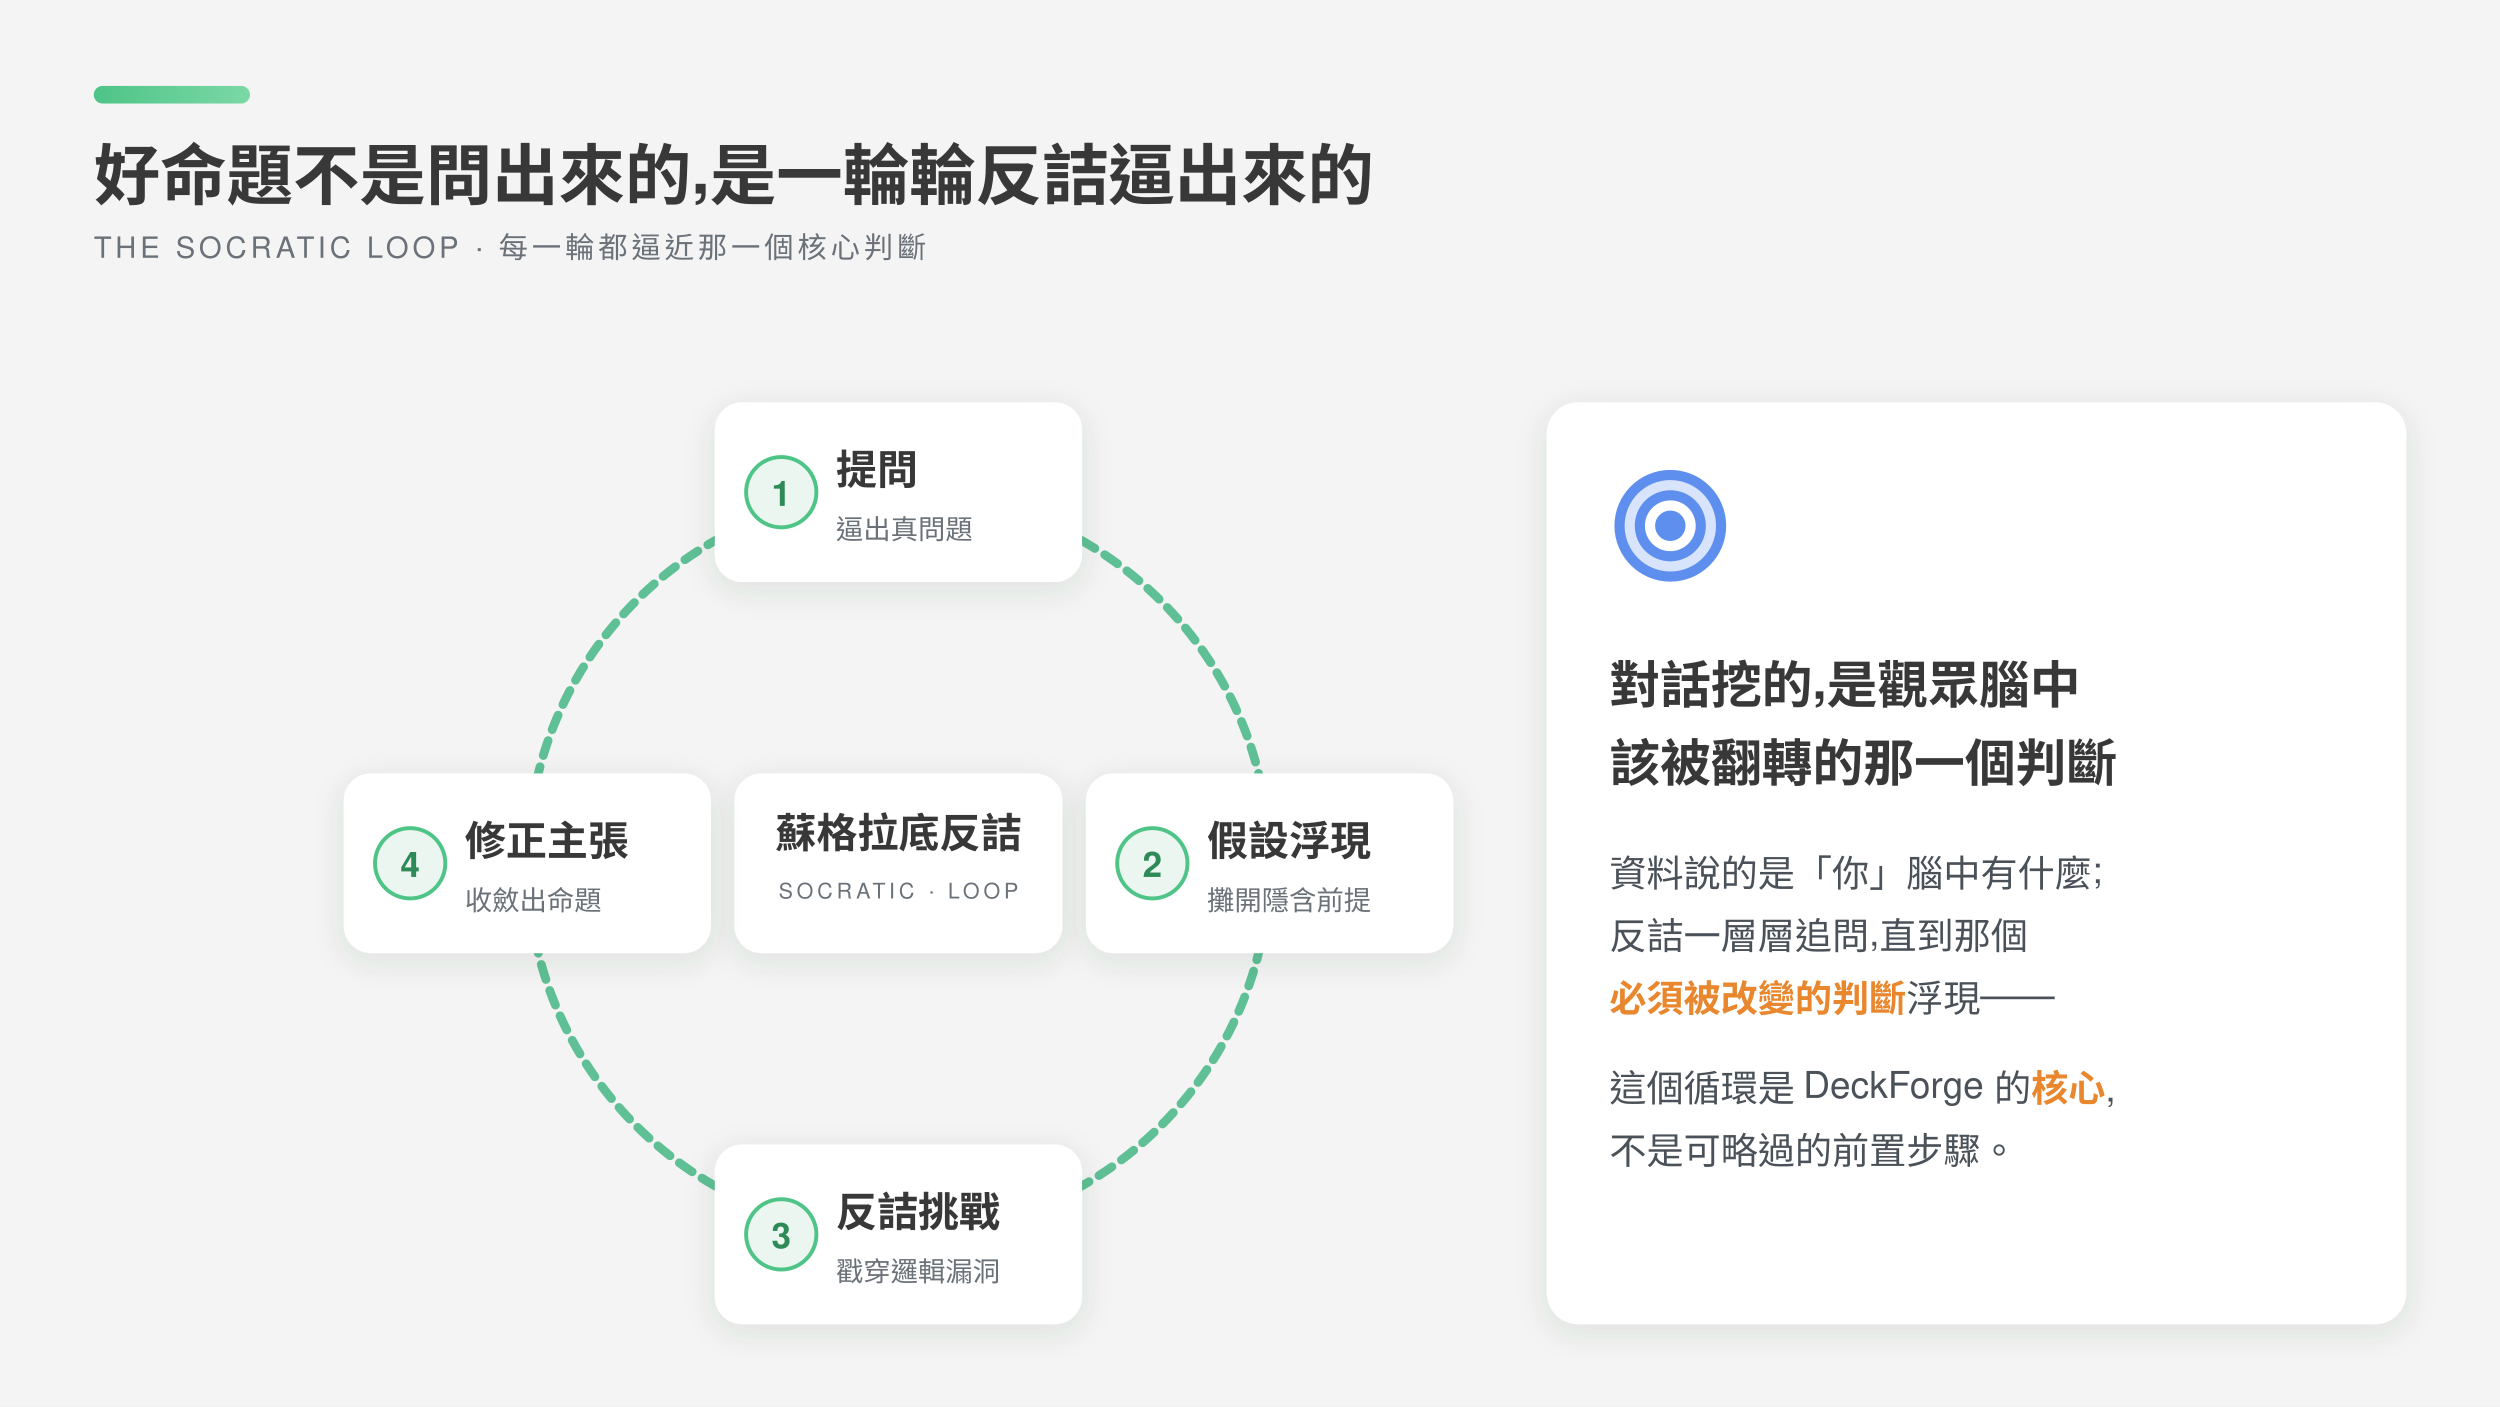
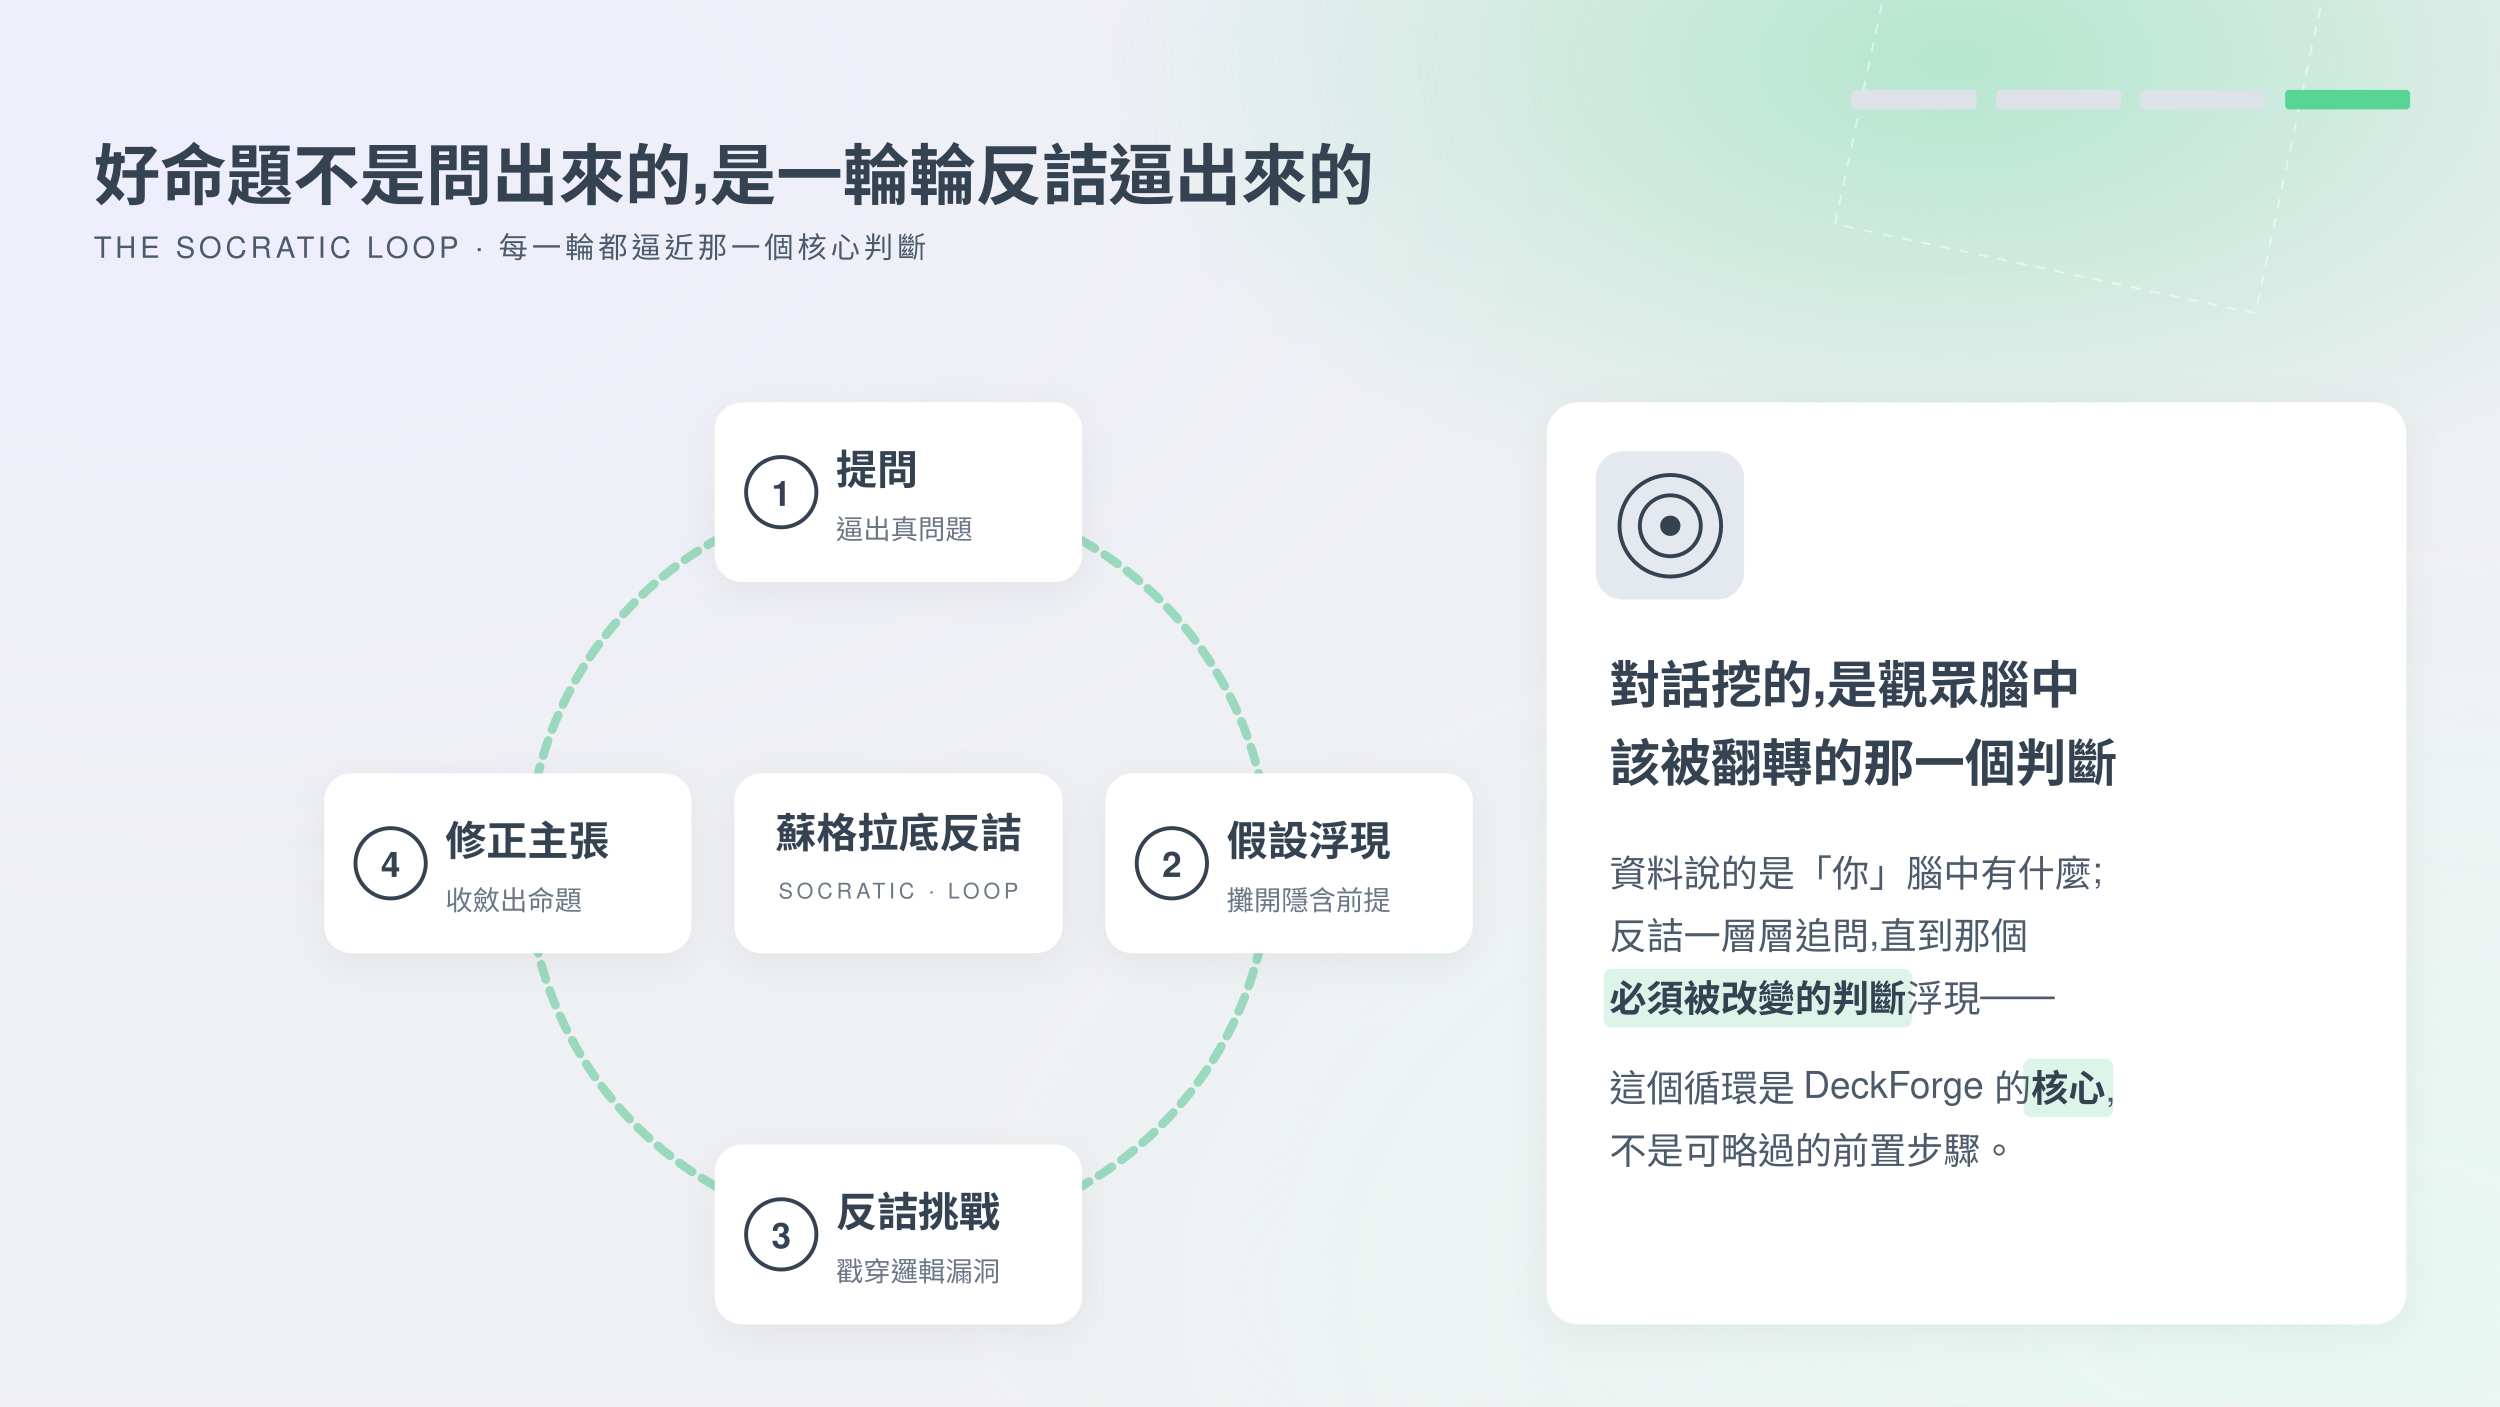
<svg xmlns="http://www.w3.org/2000/svg" viewBox="0 0 1280 720" width="1280" height="720" font-family="Helvetica, 'Helvetica Neue', Arial, 'PingFang TC', 'Microsoft JhengHei', 'Hiragino Sans', 'Noto Sans CJK TC', 'Noto Sans TC', sans-serif">
  <defs>
-     <linearGradient id="pillGrad" x1="0" y1="0" x2="1" y2="0">
-       <stop offset="0%" stop-color="#4EC487" />
-       <stop offset="100%" stop-color="#7BD8A6" />
-     </linearGradient>
-     <filter id="nodeShadow" x="-40%" y="-40%" width="180%" height="180%">
-       <feDropShadow dx="0" dy="4" stdDeviation="8" flood-color="#2A4A3A" flood-opacity="0.12" />
+     <radialGradient id="washLav" cx="8%" cy="10%" r="55%">
+       <stop offset="0%" stop-color="#EEEEFD" stop-opacity="0.9" />
+       <stop offset="100%" stop-color="#EEEEFD" stop-opacity="0" />
+     </radialGradient>
+     <radialGradient id="washMint" cx="92%" cy="92%" r="55%">
+       <stop offset="0%" stop-color="#E7F9F1" stop-opacity="0.9" />
+       <stop offset="100%" stop-color="#E7F9F1" stop-opacity="0" />
+     </radialGradient>
+     <radialGradient id="bloomTR" cx="78%" cy="4%" r="34%">
+       <stop offset="0%" stop-color="#7CDDAB" stop-opacity="0.5" />
+       <stop offset="100%" stop-color="#7CDDAB" stop-opacity="0" />
+     </radialGradient>
+     <filter id="prismShadow" x="-40%" y="-40%" width="180%" height="180%">
+       <feGaussianBlur in="SourceAlpha" stdDeviation="10" result="blur" />
+       <feOffset in="blur" dx="0" dy="5" result="off" />
+       <feComponentTransfer in="off" result="shadow">
+         <feFuncA type="linear" slope="0.05" />
+       </feComponentTransfer>
+       <feMerge>
+         <feMergeNode in="shadow" />
+         <feMergeNode in="SourceGraphic" />
+       </feMerge>
    </filter>
  </defs>
-   <rect width="1280" height="720" fill="#F4F4F4" />
-   <rect x="48" y="44" width="80" height="9" rx="4.5" fill="url(#pillGrad)" />
-   <text x="48" y="102" font-size="34" font-weight="700" fill="#383838">好命題不是問出來的,是一輪輪反詰逼出來的</text>
-   <text x="48" y="132" font-size="15" fill="#6B7178" letter-spacing="2">THE SOCRATIC LOOP · 每一輪都逼近那一個核心判斷</text>
-   <g fill="none" stroke="#5FBF95" stroke-width="4.5" stroke-linecap="round">
+   <rect width="1280" height="720" fill="#EFF0F3" />
+   <rect width="1280" height="720" fill="url(#washLav)" />
+   <rect width="1280" height="720" fill="url(#washMint)" />
+   <rect width="1280" height="720" fill="url(#bloomTR)" />
+   <rect x="960" y="-80" width="220" height="220" fill="none" stroke="#FFFFFF" stroke-opacity="0.5" stroke-dasharray="5 5" transform="rotate(12 1070 30)" />
+   <g>
+     <rect x="948" y="46" width="64" height="10" rx="2" fill="#DDE1E8" />
+     <rect x="1022" y="46" width="64" height="10" rx="2" fill="#DDE1E8" />
+     <rect x="1096" y="46" width="64" height="10" rx="2" fill="#DDE1E8" />
+     <rect x="1170" y="46" width="64" height="10" rx="2" fill="#58D494" />
+   </g>
+   <text x="48" y="102" font-size="34" font-weight="700" fill="#344252">好命題不是問出來的,是一輪輪反詰逼出來的</text>
+   <text x="48" y="132" font-size="15" fill="#4C5A6B" letter-spacing="2">THE SOCRATIC LOOP · 每一輪都逼近那一個核心判斷</text>
+   <g fill="none" stroke="#9BD9BE" stroke-width="4.5" stroke-linecap="round">
    <path class="flow-anim" d="M 460 252 A 190 190 0 0 1 650 442" stroke-dasharray="8 6" />
    <path class="flow-anim" d="M 650 442 A 190 190 0 0 1 460 632" stroke-dasharray="8 6" />
    <path class="flow-anim" d="M 460 632 A 190 190 0 0 1 270 442" stroke-dasharray="8 6" />
    <path class="flow-anim" d="M 270 442 A 190 190 0 0 1 460 252" stroke-dasharray="8 6" />
  </g>
-   <rect x="376" y="396" width="168" height="92" rx="14" fill="#FFFFFF" filter="url(#nodeShadow)" />
-   <text x="460" y="434" font-size="21" font-weight="700" fill="#383838" text-anchor="middle">蘇格拉底反詰</text>
-   <text x="460" y="460" font-size="11" fill="#6B7178" text-anchor="middle" letter-spacing="2">SOCRATIC · LOOP</text>
+   <rect x="376" y="396" width="168" height="92" rx="14" fill="#FFFFFF" filter="url(#prismShadow)" />
+   <text x="460" y="434" font-size="21" font-weight="700" fill="#344252" text-anchor="middle">蘇格拉底反詰</text>
+   <text x="460" y="460" font-size="11" fill="#6B7686" text-anchor="middle" letter-spacing="2">SOCRATIC · LOOP</text>
  <g>
-     <rect x="366" y="206" width="188" height="92" rx="14" fill="#FFFFFF" filter="url(#nodeShadow)" />
-     <circle cx="400" cy="252" r="18" fill="#EAF6EF" stroke="#4EC487" stroke-width="2" />
-     <text x="400" y="259" font-size="18" font-weight="700" fill="#2E8B57" text-anchor="middle">1</text>
-     <text x="428" y="248" font-size="21" font-weight="700" fill="#383838">提問</text>
-     <text x="428" y="276" font-size="14" fill="#6B7178">逼出真問題</text>
+     <rect x="366" y="206" width="188" height="92" rx="14" fill="#FFFFFF" filter="url(#prismShadow)" />
+     <circle cx="400" cy="252" r="18" fill="#FFFFFF" stroke="#344252" stroke-width="2" />
+     <text x="400" y="259" font-size="18" font-weight="700" fill="#344252" text-anchor="middle">1</text>
+     <text x="428" y="248" font-size="21" font-weight="700" fill="#344252">提問</text>
+     <text x="428" y="276" font-size="14" fill="#6B7686">逼出真問題</text>
+   </g>
+   <g transform="translate(10 0)">
+     <rect x="556" y="396" width="188" height="92" rx="14" fill="#FFFFFF" filter="url(#prismShadow)" />
+     <circle cx="590" cy="442" r="18" fill="#FFFFFF" stroke="#344252" stroke-width="2" />
+     <text x="590" y="449" font-size="18" font-weight="700" fill="#344252" text-anchor="middle">2</text>
+     <text x="618" y="438" font-size="21" font-weight="700" fill="#344252">假設浮現</text>
+     <text x="618" y="466" font-size="14" fill="#6B7686">攤開隱含前提</text>
  </g>
  <g>
-     <rect x="556" y="396" width="188" height="92" rx="14" fill="#FFFFFF" filter="url(#nodeShadow)" />
-     <circle cx="590" cy="442" r="18" fill="#EAF6EF" stroke="#4EC487" stroke-width="2" />
-     <text x="590" y="449" font-size="18" font-weight="700" fill="#2E8B57" text-anchor="middle">2</text>
-     <text x="618" y="438" font-size="21" font-weight="700" fill="#383838">假設浮現</text>
-     <text x="618" y="466" font-size="14" fill="#6B7178">攤開隱含前提</text>
+     <rect x="366" y="586" width="188" height="92" rx="14" fill="#FFFFFF" filter="url(#prismShadow)" />
+     <circle cx="400" cy="632" r="18" fill="#FFFFFF" stroke="#344252" stroke-width="2" />
+     <text x="400" y="639" font-size="18" font-weight="700" fill="#344252" text-anchor="middle">3</text>
+     <text x="428" y="628" font-size="21" font-weight="700" fill="#344252">反詰挑戰</text>
+     <text x="428" y="656" font-size="14" fill="#6B7686">戳穿邏輯漏洞</text>
  </g>
-   <g>
-     <rect x="366" y="586" width="188" height="92" rx="14" fill="#FFFFFF" filter="url(#nodeShadow)" />
-     <circle cx="400" cy="632" r="18" fill="#EAF6EF" stroke="#4EC487" stroke-width="2" />
-     <text x="400" y="639" font-size="18" font-weight="700" fill="#2E8B57" text-anchor="middle">3</text>
-     <text x="428" y="628" font-size="21" font-weight="700" fill="#383838">反詰挑戰</text>
-     <text x="428" y="656" font-size="14" fill="#6B7178">戳穿邏輯漏洞</text>
+   <g transform="translate(-10 0)">
+     <rect x="176" y="396" width="188" height="92" rx="14" fill="#FFFFFF" filter="url(#prismShadow)" />
+     <circle cx="210" cy="442" r="18" fill="#FFFFFF" stroke="#344252" stroke-width="2" />
+     <text x="210" y="449" font-size="18" font-weight="700" fill="#344252" text-anchor="middle">4</text>
+     <text x="238" y="438" font-size="21" font-weight="700" fill="#344252">修正主張</text>
+     <text x="238" y="466" font-size="14" fill="#6B7686">收斂出命題</text>
  </g>
-   <g>
-     <rect x="176" y="396" width="188" height="92" rx="14" fill="#FFFFFF" filter="url(#nodeShadow)" />
-     <circle cx="210" cy="442" r="18" fill="#EAF6EF" stroke="#4EC487" stroke-width="2" />
-     <text x="210" y="449" font-size="18" font-weight="700" fill="#2E8B57" text-anchor="middle">4</text>
-     <text x="238" y="438" font-size="21" font-weight="700" fill="#383838">修正主張</text>
-     <text x="238" y="466" font-size="14" fill="#6B7178">收斂出命題</text>
-   </g>
-   <rect x="792" y="206" width="440" height="472" rx="16" fill="#FFFFFF" filter="url(#nodeShadow)" />
+   <rect x="792" y="206" width="440" height="472" rx="16" fill="#FFFFFF" filter="url(#prismShadow)" />
+   <rect x="817" y="231" width="76" height="76" rx="14" fill="#E4E8EF" />
  <g transform="translate(824 238)">
-     <g transform="scale(2.6)" stroke="#5E8FEF" stroke-width="2" fill="none" stroke-linecap="round" stroke-linejoin="round">
-       <circle cx="12" cy="12" r="10" fill="#D8E4FB" />
-       <circle cx="12" cy="12" r="6" fill="#FFFFFF" />
-       <circle cx="12" cy="12" r="2" fill="#5E8FEF" />
+     <g transform="scale(2.6)" stroke="#344252" stroke-width="0.77" fill="none" stroke-linecap="round" stroke-linejoin="round">
+       <circle cx="12" cy="12" r="10" />
+       <circle cx="12" cy="12" r="6" />
+       <circle cx="12" cy="12" r="2" fill="#344252" stroke="none" />
    </g>
  </g>
-   <text x="824" y="360" font-size="26" font-weight="700" fill="#383838">
+   <text x="824" y="360" font-size="26" font-weight="700" fill="#344252">
    <tspan x="824" dy="0">對話挖的,是觀眾腦中</tspan>
    <tspan x="824" dy="40">該被翻轉的那一個判斷</tspan>
  </text>
-   <text x="824" y="454" font-size="19" fill="#4A5158">
+   <rect x="821" y="496" width="158" height="30" rx="4" fill="#DDF5E8" />
+   <rect x="1036" y="542" width="46" height="30" rx="4" fill="#DDF5E8" />
+   <text x="824" y="454" font-size="19" fill="#4C5A6B">
    <tspan x="824" dy="0">資料說的是「你」腦中有什麼;</tspan>
    <tspan x="824" dy="32">反詰一層層追問,直到那個</tspan>
    <tspan x="824" dy="32">
-       <tspan fill="#E8872E" font-weight="700">必須被改變的判斷</tspan>浮現——</tspan>
-     <tspan x="824" dy="46">這個循環是 DeckForge 的<tspan fill="#E8872E" font-weight="700">核心</tspan>,</tspan>
+       <tspan font-weight="700" fill="#344252">必須被改變的判斷</tspan>浮現——</tspan>
+     <tspan x="824" dy="46">這個循環是 DeckForge 的<tspan font-weight="700" fill="#344252">核心</tspan>,</tspan>
    <tspan x="824" dy="32">不是可略過的前置步驟。</tspan>
  </text>
</svg>
